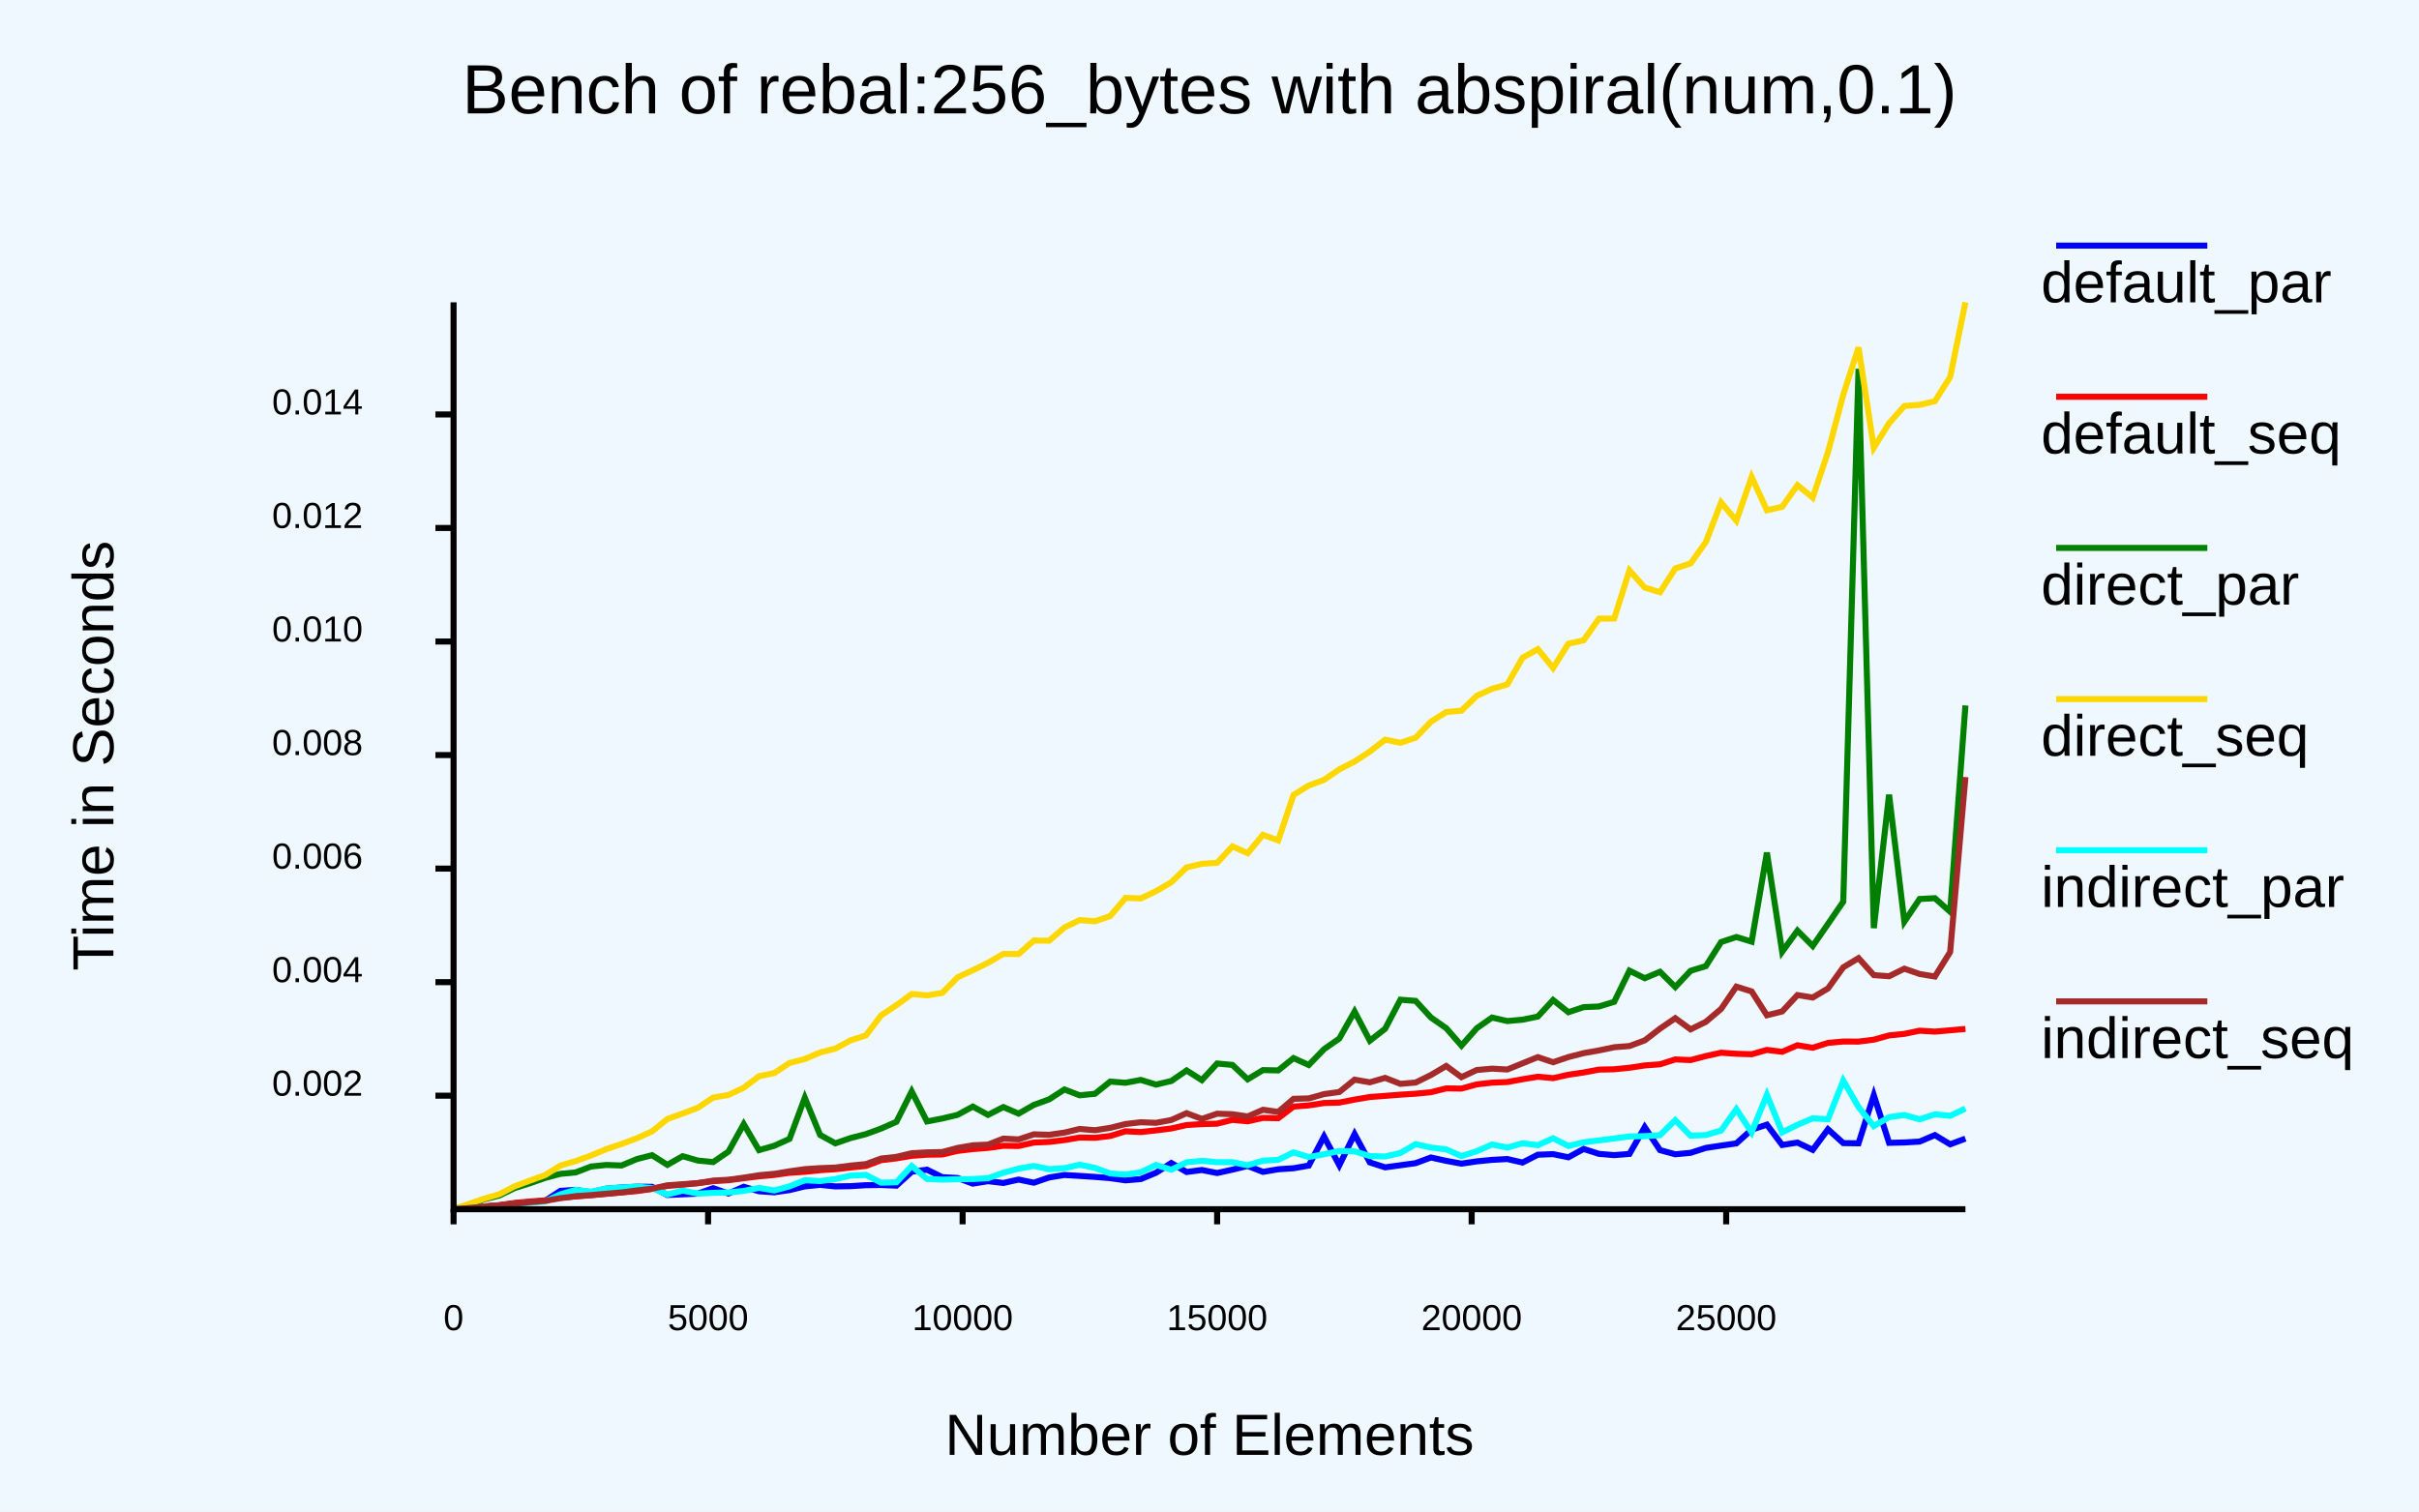
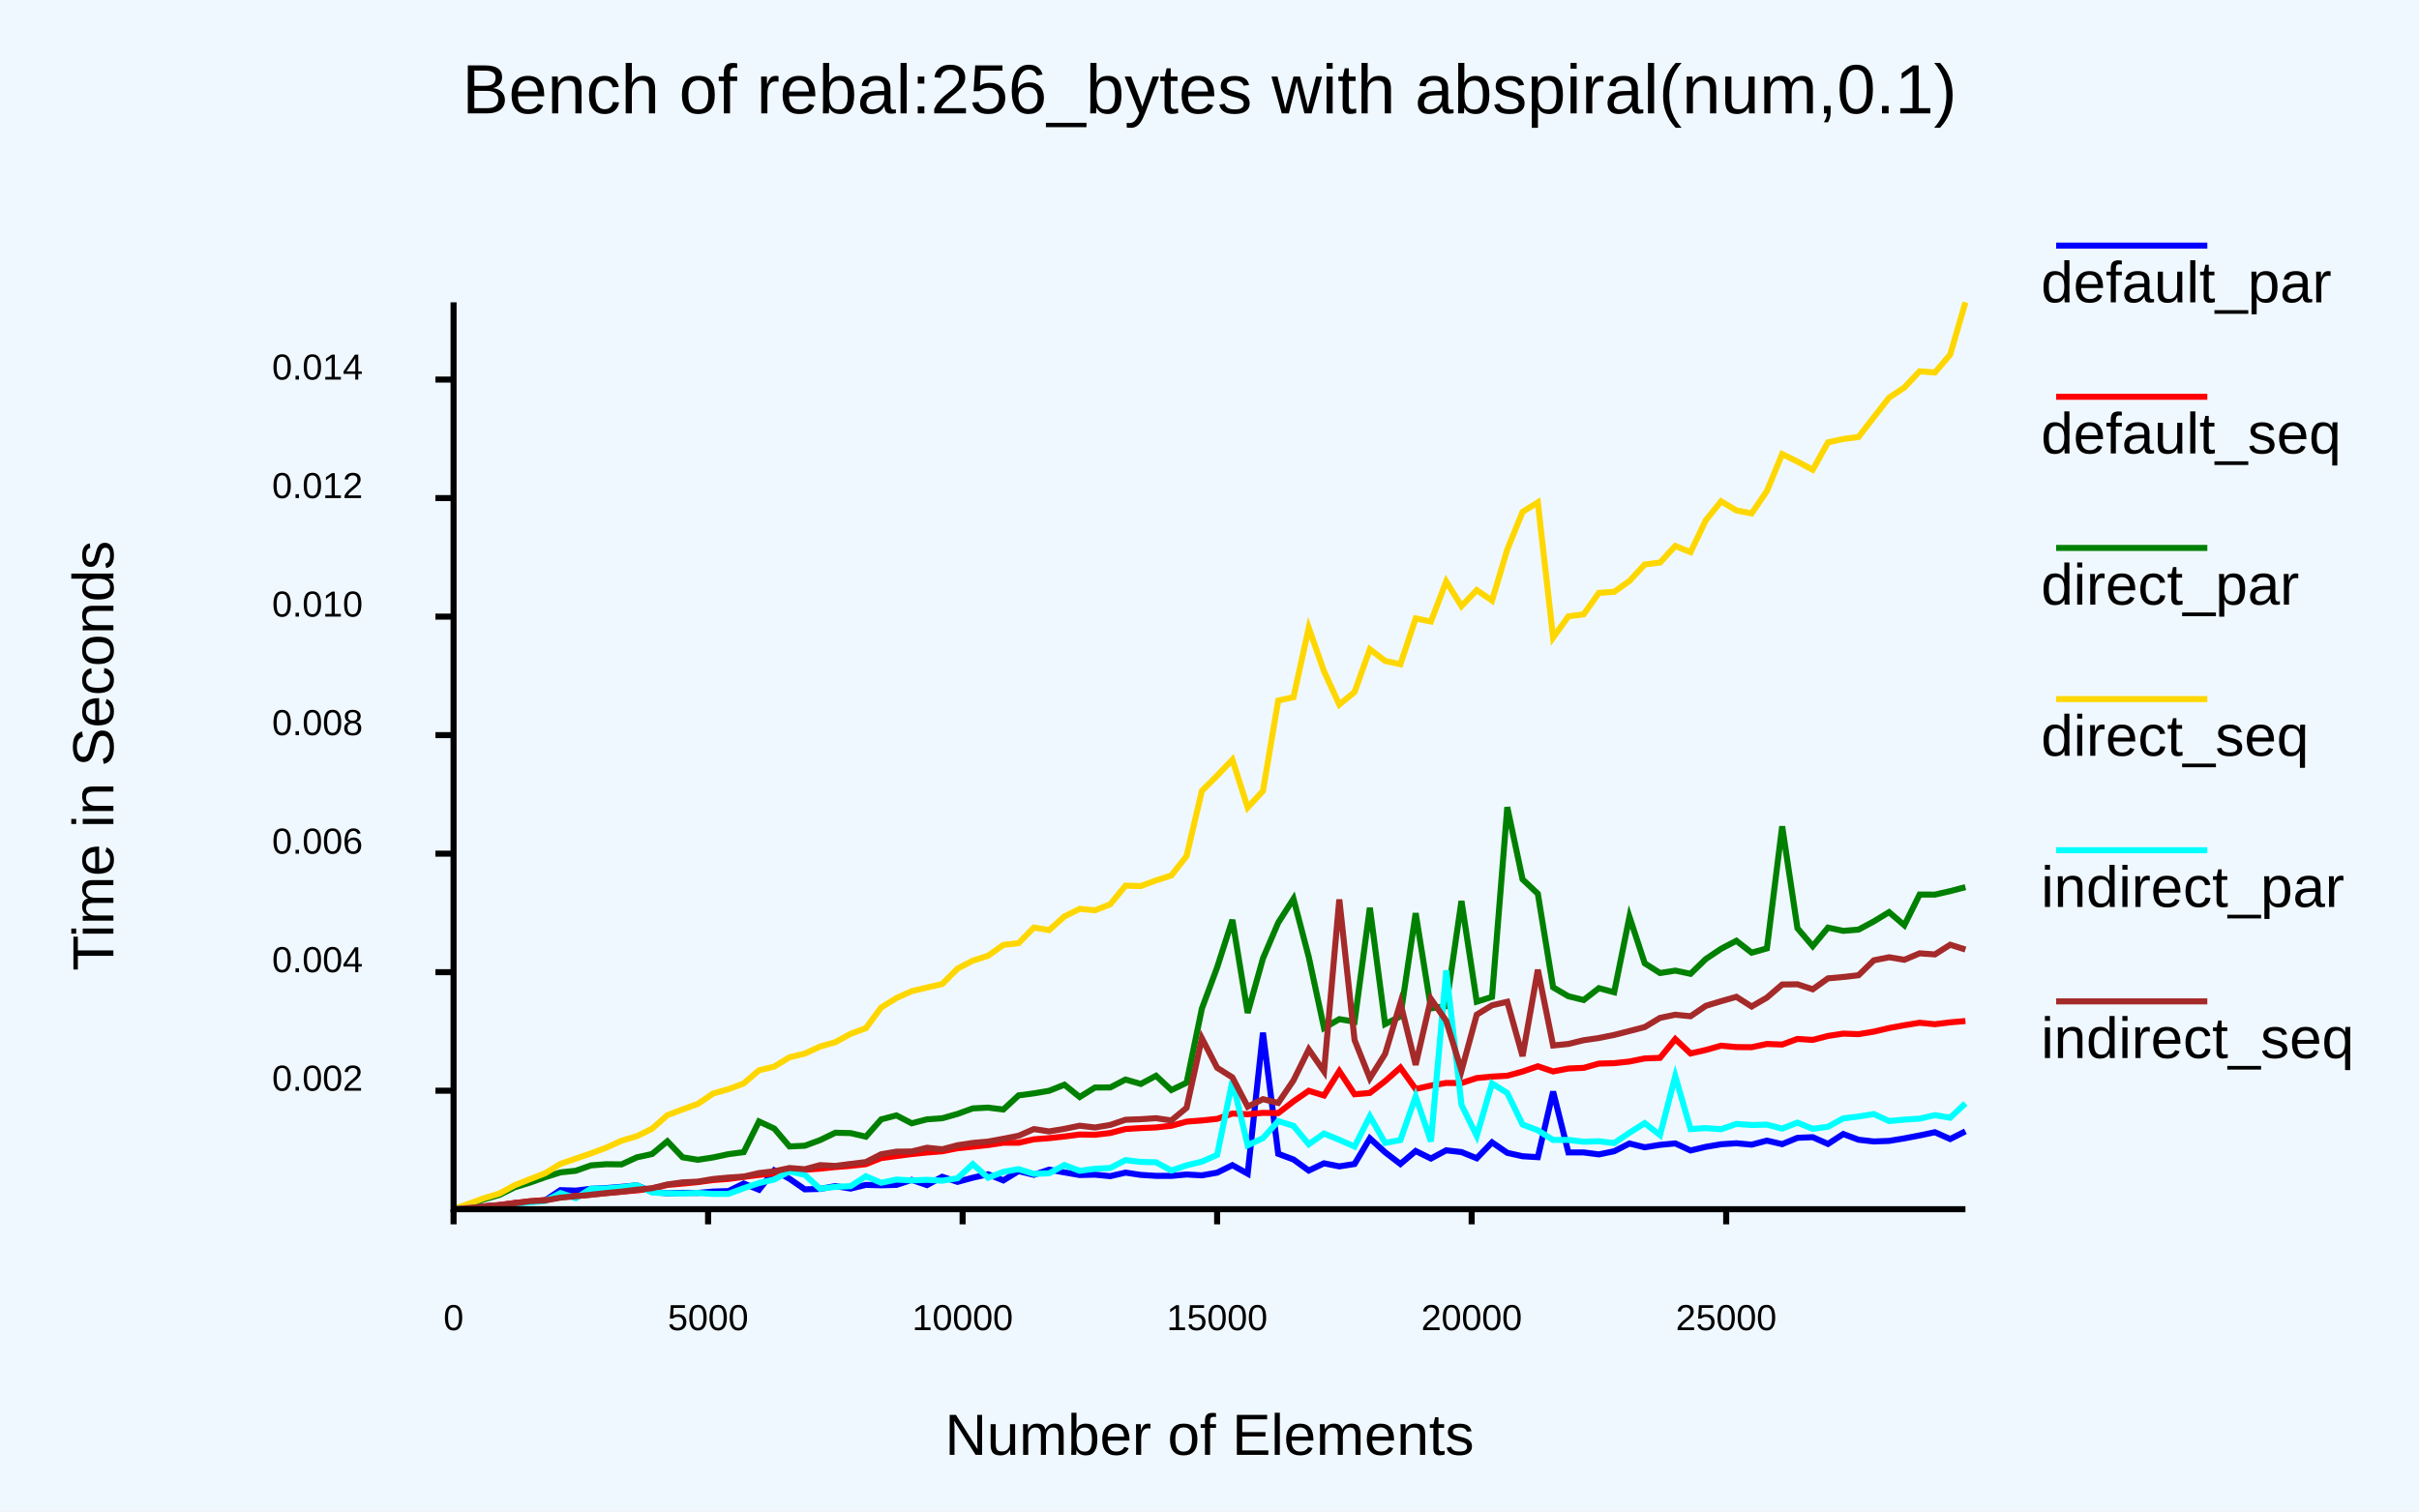
<svg xmlns="http://www.w3.org/2000/svg" class="poloto" height="500" viewBox="0 0 800 500" width="800">
  <rect class="poloto_background" fill="white" height="500" width="800" x="0" y="0" />
  <style>
.poloto {
font-family: "Arial";
stroke-width:2;
}
.poloto_text{fill: var(--poloto_fg_color,black);  }
.poloto_axis_lines{stroke: var(--poloto_fg_color,black);stoke-width:3;fill:none}
.poloto_background{fill: var(--poloto_bg_color,aliceblue); }
.poloto0stroke{stroke:  var(--poloto_color0,blue); }
.poloto1stroke{stroke:  var(--poloto_color1,red); }
.poloto2stroke{stroke:  var(--poloto_color2,green); }
.poloto3stroke{stroke:  var(--poloto_color3,gold); }
.poloto4stroke{stroke:  var(--poloto_color4,aqua); }
.poloto5stroke{stroke:  var(--poloto_color5,brown); }
.poloto6stroke{stroke:  var(--poloto_color6,lime); }
.poloto7stroke{stroke:  var(--poloto_color7,chocolate); }
.poloto0fill{fill:var(--poloto_color0,blue);}
.poloto1fill{fill:var(--poloto_color1,red);}
.poloto2fill{fill:var(--poloto_color2,green);}
.poloto3fill{fill:var(--poloto_color3,gold);}
.poloto4fill{fill:var(--poloto_color4,aqua);}
.poloto5fill{fill:var(--poloto_color5,brown);}
.poloto6fill{fill:var(--poloto_color6,lime);}
.poloto7fill{fill:var(--poloto_color7,chocolate);}
</style>
  <line class="poloto_axis_lines" stroke="black" x1="150" x2="150" y1="400" y2="405" />
  <text alignment-baseline="start" class="poloto_text" text-anchor="middle" x="150" y="440">
0
</text>
  <line class="poloto_axis_lines" stroke="black" x1="234.175" x2="234.175" y1="400" y2="405" />
  <text alignment-baseline="start" class="poloto_text" text-anchor="middle" x="234.175" y="440">
5000
</text>
  <line class="poloto_axis_lines" stroke="black" x1="318.35" x2="318.35" y1="400" y2="405" />
  <text alignment-baseline="start" class="poloto_text" text-anchor="middle" x="318.35" y="440">
10000
</text>
  <line class="poloto_axis_lines" stroke="black" x1="402.525" x2="402.525" y1="400" y2="405" />
  <text alignment-baseline="start" class="poloto_text" text-anchor="middle" x="402.525" y="440">
15000
</text>
  <line class="poloto_axis_lines" stroke="black" x1="486.7" x2="486.7" y1="400" y2="405" />
  <text alignment-baseline="start" class="poloto_text" text-anchor="middle" x="486.7" y="440">
20000
</text>
  <line class="poloto_axis_lines" stroke="black" x1="570.875" x2="570.875" y1="400" y2="405" />
  <text alignment-baseline="start" class="poloto_text" text-anchor="middle" x="570.875" y="440">
25000
</text>
-   <line class="poloto_axis_lines" stroke="black" x1="150" x2="144" y1="362.445" y2="362.445" />
-   <text alignment-baseline="middle" class="poloto_text" text-anchor="end" x="120" y="362.445">
+   <line class="poloto_axis_lines" stroke="black" x1="150" x2="144" y1="360.797" y2="360.797" />
+   <text alignment-baseline="middle" class="poloto_text" text-anchor="end" x="120" y="360.797">
0.002
</text>
-   <line class="poloto_axis_lines" stroke="black" x1="150" x2="144" y1="324.887" y2="324.887" />
-   <text alignment-baseline="middle" class="poloto_text" text-anchor="end" x="120" y="324.887">
+   <line class="poloto_axis_lines" stroke="black" x1="150" x2="144" y1="321.591" y2="321.591" />
+   <text alignment-baseline="middle" class="poloto_text" text-anchor="end" x="120" y="321.591">
0.004
</text>
-   <line class="poloto_axis_lines" stroke="black" x1="150" x2="144" y1="287.328" y2="287.328" />
-   <text alignment-baseline="middle" class="poloto_text" text-anchor="end" x="120" y="287.328">
+   <line class="poloto_axis_lines" stroke="black" x1="150" x2="144" y1="282.385" y2="282.385" />
+   <text alignment-baseline="middle" class="poloto_text" text-anchor="end" x="120" y="282.385">
0.006
</text>
-   <line class="poloto_axis_lines" stroke="black" x1="150" x2="144" y1="249.77" y2="249.77" />
-   <text alignment-baseline="middle" class="poloto_text" text-anchor="end" x="120" y="249.77">
+   <line class="poloto_axis_lines" stroke="black" x1="150" x2="144" y1="243.178" y2="243.178" />
+   <text alignment-baseline="middle" class="poloto_text" text-anchor="end" x="120" y="243.178">
0.008
</text>
-   <line class="poloto_axis_lines" stroke="black" x1="150" x2="144" y1="212.212" y2="212.212" />
-   <text alignment-baseline="middle" class="poloto_text" text-anchor="end" x="120" y="212.212">
+   <line class="poloto_axis_lines" stroke="black" x1="150" x2="144" y1="203.972" y2="203.972" />
+   <text alignment-baseline="middle" class="poloto_text" text-anchor="end" x="120" y="203.972">
0.010
</text>
-   <line class="poloto_axis_lines" stroke="black" x1="150" x2="144" y1="174.653" y2="174.653" />
-   <text alignment-baseline="middle" class="poloto_text" text-anchor="end" x="120" y="174.653">
+   <line class="poloto_axis_lines" stroke="black" x1="150" x2="144" y1="164.766" y2="164.766" />
+   <text alignment-baseline="middle" class="poloto_text" text-anchor="end" x="120" y="164.766">
0.012
</text>
-   <line class="poloto_axis_lines" stroke="black" x1="150" x2="144" y1="137.095" y2="137.095" />
-   <text alignment-baseline="middle" class="poloto_text" text-anchor="end" x="120" y="137.095">
+   <line class="poloto_axis_lines" stroke="black" x1="150" x2="144" y1="125.56" y2="125.56" />
+   <text alignment-baseline="middle" class="poloto_text" text-anchor="end" x="120" y="125.56">
0.014
</text>
  <text alignment-baseline="middle" class="poloto_text" font-size="large" text-anchor="start" x="675" y="100">
default_par
</text>
  <line class="poloto0stroke" x1="680" x2="730" y1="81.25" y2="81.25" />
-   <polyline class="poloto0stroke" fill="none" points="650,376.645 644.949,378.536 639.899,375.485 634.848,377.624 629.798,377.92 624.747,378.04 619.697,362.29 614.646,378.202 609.596,378.131 604.545,373.56 599.495,380.365 594.444,377.954 589.394,378.751 584.343,372.027 579.293,373.68 574.242,378.23 569.192,378.956 564.141,379.723 559.091,381.349 554.04,381.827 548.99,380.453 543.939,372.857 538.889,381.71 533.838,382.111 528.788,381.688 523.737,380.063 518.687,382.824 513.636,381.781 508.586,381.97 503.535,384.564 498.485,383.402 493.434,383.676 488.384,384.18 483.333,384.926 478.283,384.004 473.232,382.891 468.182,384.764 463.131,385.461 458.081,386.15 453.03,384.52 447.98,375.145 442.929,385.459 437.879,375.957 432.828,385.565 427.778,386.449 422.727,386.793 417.677,387.647 412.626,385.688 407.576,386.917 402.525,388.03 397.475,387.03 392.424,387.691 387.374,384.723 382.323,387.94 377.273,390.028 372.222,390.449 367.172,389.72 362.121,389.311 357.071,388.982 352.02,388.678 346.97,389.492 341.919,391.23 336.869,390.193 331.818,391.318 326.768,390.724 321.717,391.536 316.667,389.676 311.616,389.395 306.566,386.923 301.515,387.597 296.465,392.207 291.414,391.998 286.364,392.056 281.313,392.371 276.263,392.453 271.212,391.949 266.162,392.451 261.111,393.673 256.061,394.404 251.01,394.063 245.96,392.575 240.909,394.798 235.859,393.052 230.808,394.837 225.758,395.083 220.707,395.294 215.657,392.597 210.606,392.552 205.556,392.827 200.505,393.21 195.455,394.394 190.404,393.619 185.354,393.922 180.303,397.206 175.253,397.667 170.202,398.074 165.152,398.744 160.101,399.121 155.05,399.605 150,400 " stroke="black" />
+   <polyline class="poloto0stroke" fill="none" points="650,374.239 644.949,376.782 639.899,374.535 634.848,375.598 629.798,376.568 624.747,377.405 619.697,377.596 614.646,377.017 609.596,375.13 604.545,378.405 599.495,376.176 594.444,376.385 589.394,378.48 584.343,377.307 579.293,378.644 574.242,378.183 569.192,378.513 564.141,379.371 559.091,380.567 554.04,378.234 548.99,378.707 543.939,379.521 538.889,378.261 533.838,380.825 528.788,381.868 523.737,381.218 518.687,381.214 513.636,361.082 508.586,382.78 503.535,382.476 498.485,381.353 493.434,377.887 488.384,383.147 483.333,381.096 478.283,380.523 473.232,383.234 468.182,380.744 463.131,385.039 458.081,381.167 453.03,376.56 447.98,385.043 442.929,385.832 437.879,384.815 432.828,387.209 427.778,383.552 422.727,381.666 417.677,341.605 412.626,388.236 407.576,385.434 402.525,387.906 397.475,388.801 392.424,388.514 387.374,388.979 382.323,388.963 377.273,388.647 372.222,387.896 367.172,389.061 362.121,388.571 357.071,388.693 352.02,387.817 346.97,386.91 341.919,388.619 336.869,387.389 331.818,390.468 326.768,388.437 321.717,389.573 316.667,390.95 311.616,389.279 306.566,392.021 301.515,390.303 296.465,391.955 291.414,392.089 286.364,391.955 281.313,393.171 276.263,392.351 271.212,393.289 266.162,393.429 261.111,389.935 256.061,387.146 251.01,393.559 245.96,391.506 240.909,394.001 235.859,394.162 230.808,394.603 225.758,394.572 220.707,394.742 215.657,394.247 210.606,392.104 205.556,392.6 200.505,393.006 195.455,393.249 190.404,393.851 185.354,393.691 180.303,397.07 175.253,397.589 170.202,398.003 165.152,398.684 160.101,399.074 155.05,399.584 150,400 " stroke="black" />
  <text alignment-baseline="middle" class="poloto_text" font-size="large" text-anchor="start" x="675" y="150">
default_seq
</text>
  <line class="poloto1stroke" x1="680" x2="730" y1="131.25" y2="131.25" />
-   <polyline class="poloto1stroke" fill="none" points="650,340.376 644.949,340.813 639.899,341.249 634.848,340.948 629.798,341.991 624.747,342.51 619.697,343.92 614.646,344.553 609.596,344.529 604.545,344.984 599.495,346.593 594.444,345.765 589.394,347.924 584.343,347.309 579.293,348.738 574.242,348.579 569.192,348.228 564.141,349.342 559.091,350.664 554.04,350.452 548.99,352.064 543.939,352.436 538.889,353.205 533.838,353.712 528.788,353.826 523.737,354.773 518.687,355.521 513.636,356.646 508.586,356.174 503.535,357.003 498.485,357.931 493.434,358.136 488.384,358.706 483.333,360.094 478.283,360.037 473.232,361.299 468.182,361.787 463.131,362.106 458.081,362.506 453.03,362.884 447.98,363.737 442.929,364.733 437.879,364.873 432.828,365.659 427.778,366.051 422.727,369.892 417.677,369.795 412.626,370.922 407.576,370.447 402.525,371.7 397.475,371.843 392.424,372.154 387.374,373.294 382.323,373.926 377.273,374.48 372.222,374.223 367.172,375.782 362.121,376.383 357.071,376.288 352.02,377.133 346.97,377.736 341.919,377.949 336.869,379.084 331.818,379.012 326.768,379.716 321.717,380.105 316.667,380.712 311.616,381.892 306.566,381.96 301.515,382.331 296.465,383.181 291.414,383.777 286.364,385.699 281.313,386.192 276.263,386.762 271.212,387.091 266.162,387.62 261.111,387.946 256.061,388.663 251.01,389.114 245.96,389.743 240.909,390.413 235.859,390.711 230.808,391.384 225.758,391.891 220.707,392.293 215.657,393.289 210.606,394.006 205.556,394.429 200.505,394.909 195.455,395.372 190.404,395.763 185.354,396.182 180.303,397.07 175.253,397.449 170.202,397.923 165.152,398.645 160.101,399.07 155.05,399.558 150,400 " stroke="black" />
+   <polyline class="poloto1stroke" fill="none" points="650,337.753 644.949,338.186 639.899,338.805 634.848,338.32 629.798,339.149 624.747,340.072 619.697,341.261 614.646,342.095 609.596,341.914 604.545,342.685 599.495,343.999 594.444,343.673 589.394,345.525 584.343,345.335 579.293,346.407 574.242,346.364 569.192,345.907 564.141,347.324 559.091,348.486 554.04,343.72 548.99,349.928 543.939,350.122 538.889,351.146 533.838,351.689 528.788,351.829 523.737,353.241 518.687,353.461 513.636,354.422 508.586,352.718 503.535,354.457 498.485,355.845 493.434,356.136 488.384,356.612 483.333,358.267 478.283,358.236 473.232,359.1 468.182,360.223 463.131,353.161 458.081,357.631 453.03,361.533 447.98,361.978 442.929,354.33 437.879,362.38 432.828,360.822 427.778,364.317 422.727,368.214 417.677,368.12 412.626,368.598 407.576,368.352 402.525,370.119 397.475,370.641 392.424,371.03 387.374,372.401 382.323,372.948 377.273,373.163 372.222,373.468 367.172,374.789 362.121,375.367 357.071,375.291 352.02,375.938 346.97,376.498 341.919,376.876 336.869,378.019 331.818,378.009 326.768,378.775 321.717,379.316 316.667,379.83 311.616,380.836 306.566,381.235 301.515,381.755 296.465,382.415 291.414,383.077 286.364,385.096 281.313,385.655 276.263,386.053 271.212,386.577 266.162,386.936 261.111,387.323 256.061,388.133 251.01,388.66 245.96,389.304 240.909,389.976 235.859,390.354 230.808,391.037 225.758,391.529 220.707,391.966 215.657,393.152 210.606,393.765 205.556,394.213 200.505,394.68 195.455,395.174 190.404,395.615 185.354,396.025 180.303,396.946 175.253,397.419 170.202,397.923 165.152,398.596 160.101,399.027 155.05,399.538 150,400 " stroke="black" />
  <text alignment-baseline="middle" class="poloto_text" font-size="large" text-anchor="start" x="675" y="200">
direct_par
</text>
  <line class="poloto2stroke" x1="680" x2="730" y1="181.25" y2="181.25" />
-   <polyline class="poloto2stroke" fill="none" points="650,233.354 644.949,301.606 639.899,297.117 634.848,297.382 629.798,304.875 624.747,262.875 619.697,307.016 614.646,122.01 609.596,298.265 604.545,305.633 599.495,312.92 594.444,307.852 589.394,314.841 584.343,282.039 579.293,311.489 574.242,309.952 569.192,311.626 564.141,319.591 559.091,321.136 554.04,326.497 548.99,321.459 543.939,323.583 538.889,321.095 533.838,331.402 528.788,332.938 523.737,333.157 518.687,334.838 513.636,330.8 508.586,336.275 503.535,337.308 498.485,337.758 493.434,336.6 488.384,340.141 483.333,345.88 478.283,340.112 473.232,336.582 468.182,331.09 463.131,330.701 458.081,340.316 453.03,344.257 447.98,334.626 442.929,343.539 437.879,347.068 432.828,352.292 427.778,350.019 422.727,354.09 417.677,353.98 412.626,357.032 407.576,352.271 402.525,351.803 397.475,357.307 392.424,354.098 387.374,357.583 382.323,358.781 377.273,357.224 372.222,358.179 367.172,357.776 362.121,361.813 357.071,362.322 352.02,360.387 346.97,363.661 341.919,365.49 336.869,368.378 331.818,366.22 326.768,368.794 321.717,366.054 316.667,368.794 311.616,369.991 306.566,370.964 301.515,361.029 296.465,371.08 291.414,373.314 286.364,375.158 281.313,376.457 276.263,378.204 271.212,375.424 266.162,363.148 261.111,376.727 256.061,379.006 251.01,380.46 245.96,371.849 240.909,380.94 235.859,384.406 230.808,383.909 225.758,382.458 220.707,385.329 215.657,382.132 210.606,383.422 205.556,385.535 200.505,385.364 195.455,385.88 190.404,387.819 185.354,388.301 180.303,389.638 175.253,391.42 170.202,393.007 165.152,395.477 160.101,396.723 155.05,398.611 150,399.997 " stroke="black" />
+   <polyline class="poloto2stroke" fill="none" points="650,293.459 644.949,294.782 639.899,295.928 634.848,295.911 629.798,306.075 624.747,301.728 619.697,304.8 614.646,307.513 609.596,307.92 604.545,306.855 599.495,312.981 594.444,307.062 589.394,273.351 584.343,313.728 579.293,315.14 574.242,311.207 569.192,313.847 564.141,317.233 559.091,322.127 554.04,321.076 548.99,321.862 543.939,318.658 538.889,303.274 533.838,328.225 528.788,326.882 523.737,330.796 518.687,329.549 513.636,326.615 508.586,295.629 503.535,290.882 498.485,266.997 493.434,329.766 488.384,331.35 483.333,298.048 478.283,332.845 473.232,333.573 468.182,302.078 463.131,336.199 458.081,338.768 453.03,300.267 447.98,337.99 442.929,337.127 437.879,340.054 432.828,316.572 427.778,297.323 422.727,305.222 417.677,317.046 412.626,335.071 407.576,304.281 402.525,320.018 397.475,333.644 392.424,358.169 387.374,360.578 382.323,355.855 377.273,358.553 372.222,357.103 367.172,359.724 362.121,359.746 357.071,362.888 352.02,358.813 346.97,360.821 341.919,361.677 336.869,362.342 331.818,367.022 326.768,366.39 321.717,366.648 316.667,368.481 311.616,369.912 306.566,370.267 301.515,371.581 296.465,368.966 291.414,370.278 286.364,376.005 281.313,374.823 276.263,374.701 271.212,377.138 266.162,378.997 261.111,379.241 256.061,373.322 251.01,370.967 245.96,381.123 240.909,381.786 235.859,382.868 230.808,383.652 225.758,382.831 220.707,377.526 215.657,381.736 210.606,382.846 205.556,385.168 200.505,385.112 195.455,385.502 190.404,387.286 185.354,387.814 180.303,389.404 175.253,391.207 170.202,392.755 165.152,395.291 160.101,396.706 155.05,398.57 150,399.997 " stroke="black" />
  <text alignment-baseline="middle" class="poloto_text" font-size="large" text-anchor="start" x="675" y="250">
direct_seq
</text>
  <line class="poloto3stroke" x1="680" x2="730" y1="231.25" y2="231.25" />
-   <polyline class="poloto3stroke" fill="none" points="650,100 644.949,124.721 639.899,132.72 634.848,133.9 629.798,134.299 624.747,140.004 619.697,148.107 614.646,114.931 609.596,130.581 604.545,149.566 599.495,164.606 594.444,160.496 589.394,167.646 584.343,168.791 579.293,157.787 574.242,172.258 569.192,166.21 564.141,179.32 559.091,186.374 554.04,188.054 548.99,195.915 543.939,194.367 538.889,188.678 533.838,204.611 528.788,204.643 523.737,211.81 518.687,212.931 513.636,220.957 508.586,214.736 503.535,217.575 498.485,226.395 493.434,227.86 488.384,230.169 483.333,235.083 478.283,235.537 473.232,238.73 468.182,244.032 463.131,245.712 458.081,244.67 453.03,248.6 447.98,251.907 442.929,254.499 437.879,257.973 432.828,259.841 427.778,262.965 422.727,278.018 417.677,276.157 412.626,282.239 407.576,279.984 402.525,285.406 397.475,285.731 392.424,286.946 387.374,291.836 382.323,294.793 377.273,297.2 372.222,297.024 367.172,303.033 362.121,304.752 357.071,304.36 352.02,306.82 346.97,311.171 341.919,311.122 336.869,315.601 331.818,315.549 326.768,318.464 321.717,320.942 316.667,323.304 311.616,328.46 306.566,329.269 301.515,328.815 296.465,332.505 291.414,335.862 286.364,342.524 281.313,344.124 276.263,346.858 271.212,348.158 266.162,350.317 261.111,351.62 256.061,354.96 251.01,356.007 245.96,359.804 240.909,362.214 235.859,363.052 230.808,366.427 225.758,368.349 220.707,370.149 215.657,374.241 210.606,376.527 205.556,378.41 200.505,380.135 195.455,382.24 190.404,384.064 185.354,385.558 180.303,388.694 175.253,390.527 170.202,392.404 165.152,395.03 160.101,396.512 155.05,398.27 150,399.999 " stroke="black" />
+   <polyline class="poloto3stroke" fill="none" points="650,100 644.949,117.316 639.899,123.22 634.848,122.821 629.798,128.182 624.747,131.55 619.697,138 614.646,144.543 609.596,145.215 604.545,146.331 599.495,155.406 594.444,152.692 589.394,150.2 584.343,162.422 579.293,169.834 574.242,168.836 569.192,165.841 564.141,172.09 559.091,182.655 554.04,180.604 548.99,186.09 543.939,186.722 538.889,192.172 533.838,195.77 528.788,196.123 523.737,203.219 518.687,203.882 513.636,210.916 508.586,166.179 503.535,169.322 498.485,181.779 493.434,198.664 488.384,195.211 483.333,200.499 478.283,192.336 473.232,205.593 468.182,204.58 463.131,219.738 458.081,218.619 453.03,214.771 447.98,228.912 442.929,233.056 437.879,222.077 432.828,207.687 427.778,230.645 422.727,231.728 417.677,261.656 412.626,267.107 407.576,251.292 402.525,256.591 397.475,261.619 392.424,283.175 387.374,289.602 382.323,291.23 377.273,293.104 372.222,292.971 367.172,299.13 362.121,301.13 357.071,300.65 352.02,303.145 346.97,307.666 341.919,306.822 336.869,311.992 331.818,312.565 326.768,316.146 321.717,317.784 316.667,320.411 311.616,325.494 306.566,326.67 301.515,327.871 296.465,330.142 291.414,333.268 286.364,340.116 281.313,341.976 276.263,344.74 271.212,346.187 266.162,348.515 261.111,349.733 256.061,352.809 251.01,354.05 245.96,358.381 240.909,360.296 235.859,361.717 230.808,365.141 225.758,366.969 220.707,368.893 215.657,373.369 210.606,375.845 205.556,377.34 200.505,379.643 195.455,381.529 190.404,383.253 185.354,384.994 180.303,388.094 175.253,390.062 170.202,392.056 165.152,394.818 160.101,396.331 155.05,398.194 150,399.996 " stroke="black" />
  <text alignment-baseline="middle" class="poloto_text" font-size="large" text-anchor="start" x="675" y="300">
indirect_par
</text>
  <line class="poloto4stroke" x1="680" x2="730" y1="281.25" y2="281.25" />
-   <polyline class="poloto4stroke" fill="none" points="650,366.709 644.949,369.093 639.899,368.604 634.848,370.266 629.798,368.833 624.747,369.546 619.697,372.503 614.646,366.202 609.596,357.446 604.545,370.242 599.495,369.932 594.444,372.097 589.394,374.585 584.343,362.143 579.293,374.594 574.242,366.903 569.192,373.975 564.141,375.46 559.091,375.68 554.04,370.534 548.99,375.515 543.939,375.844 538.889,375.916 533.838,376.609 528.788,377.241 523.737,377.858 518.687,379.074 513.636,376.537 508.586,378.819 503.535,378.189 498.485,379.598 493.434,378.605 488.384,380.809 483.333,382.424 478.283,380.21 473.232,379.596 468.182,378.476 463.131,381.403 458.081,382.565 453.03,382.42 447.98,380.841 442.929,380.755 437.879,381.825 432.828,382.741 427.778,381.194 422.727,383.672 417.677,383.949 412.626,385.45 407.576,384.456 402.525,384.447 397.475,383.993 392.424,384.478 387.374,386.929 382.323,385.366 377.273,387.768 372.222,388.544 367.172,388.175 362.121,386.338 357.071,385.281 352.02,386.424 346.97,386.764 341.919,385.693 336.869,386.577 331.818,387.933 326.768,389.739 321.717,390.012 316.667,390.079 311.616,390.215 306.566,389.993 301.515,385.712 296.465,391.078 291.414,391.225 286.364,388.642 281.313,388.883 276.263,390.02 271.212,390.689 266.162,390.406 261.111,392.44 256.061,393.791 251.01,392.942 245.96,393.955 240.909,394.453 235.859,394.599 230.808,394.828 225.758,393.867 220.707,395.128 215.657,393.023 210.606,392.534 205.556,392.833 200.505,393.153 195.455,394.207 190.404,393.601 185.354,395.079 180.303,397.414 175.253,397.873 170.202,398.268 165.152,398.879 160.101,399.215 155.05,399.661 150,400 " stroke="black" />
+   <polyline class="poloto4stroke" fill="none" points="650,364.981 644.949,369.738 639.899,368.884 634.848,370.049 629.798,370.366 624.747,370.834 619.697,368.519 614.646,369.328 609.596,369.948 604.545,372.722 599.495,373.409 594.444,371.355 589.394,373.345 584.343,372.015 579.293,372.141 574.242,371.784 569.192,373.553 564.141,373.165 559.091,373.491 554.04,355.988 548.99,375.468 543.939,371.541 538.889,374.7 533.838,378.119 528.788,377.521 523.737,377.672 518.687,377.071 513.636,377.103 508.586,373.902 503.535,371.981 498.485,361.568 493.434,358.4 488.384,375.727 483.333,365.442 478.283,321.005 473.232,377.579 468.182,362.71 463.131,377.13 458.081,378.064 453.03,369.243 447.98,379.27 442.929,377.045 437.879,374.971 432.828,378.515 427.778,372.425 422.727,370.858 417.677,376.486 412.626,378.869 407.576,357.593 402.525,382.036 397.475,384.262 392.424,385.492 387.374,387.188 382.323,384.478 377.273,384.357 372.222,383.757 367.172,386.355 362.121,386.618 357.071,387.291 352.02,385.391 346.97,388.123 341.919,388.311 336.869,386.739 331.818,387.635 326.768,389.6 321.717,385.088 316.667,389.76 311.616,390.569 306.566,390.278 301.515,390.484 296.465,390.186 291.414,391.248 286.364,389.099 281.313,392.369 276.263,392.609 271.212,393.216 266.162,388.633 261.111,387.483 256.061,390.18 251.01,391.344 245.96,393.07 240.909,394.915 235.859,394.952 230.808,394.617 225.758,394.786 220.707,394.747 215.657,394.461 210.606,392.079 205.556,392.722 200.505,393.139 195.455,393.204 190.404,396.346 185.354,394.655 180.303,397.281 175.253,397.745 170.202,398.166 165.152,398.807 160.101,399.189 155.05,399.643 150,399.999 " stroke="black" />
  <text alignment-baseline="middle" class="poloto_text" font-size="large" text-anchor="start" x="675" y="350">
indirect_seq
</text>
  <line class="poloto5stroke" x1="680" x2="730" y1="331.25" y2="331.25" />
-   <polyline class="poloto5stroke" fill="none" points="650,257.057 644.949,314.915 639.899,323.027 634.848,322.189 629.798,320.43 624.747,322.931 619.697,322.564 614.646,316.94 609.596,319.975 604.545,326.975 599.495,329.977 594.444,329.157 589.394,334.586 584.343,335.846 579.293,327.957 574.242,326.379 569.192,333.747 564.141,338.02 559.091,340.5 554.04,336.81 548.99,340.266 543.939,344.153 538.889,346.024 533.838,346.422 528.788,347.479 523.737,348.373 518.687,349.671 513.636,351.382 508.586,349.69 503.535,351.734 498.485,353.786 493.434,353.503 488.384,353.957 483.333,356.313 478.283,352.622 473.232,355.603 468.182,358.095 463.131,358.528 458.081,356.558 453.03,358.022 447.98,357.147 442.929,361.227 437.879,361.921 432.828,363.345 427.778,363.485 422.727,367.81 417.677,367.109 412.626,369.316 407.576,368.575 402.525,368.404 397.475,370.121 392.424,368.238 387.374,370.48 382.323,371.421 377.273,371.234 372.222,371.817 367.172,373.086 362.121,373.87 357.071,373.448 352.02,374.655 346.97,375.381 341.919,375.229 336.869,376.901 331.818,376.643 326.768,378.622 321.717,378.857 316.667,379.726 311.616,381.075 306.566,381.193 301.515,381.486 296.465,382.675 291.414,383.234 286.364,385.081 281.313,385.565 276.263,386.226 271.212,386.41 266.162,386.749 261.111,387.466 256.061,388.29 251.01,388.751 245.96,389.57 240.909,390.246 235.859,390.546 230.808,391.361 225.758,391.737 220.707,392.087 215.657,393.22 210.606,393.796 205.556,394.453 200.505,394.88 195.455,395.333 190.404,395.703 185.354,396.35 180.303,397.234 175.253,397.66 170.202,398.175 165.152,398.777 160.101,399.167 155.05,399.616 150,399.999 " stroke="black" />
+   <polyline class="poloto5stroke" fill="none" points="650,314.101 644.949,312.514 639.899,315.721 634.848,315.355 629.798,317.488 624.747,316.657 619.697,317.668 614.646,322.606 609.596,323.182 604.545,323.634 599.495,327.248 594.444,325.595 589.394,325.662 584.343,330.01 579.293,332.946 574.242,329.745 569.192,331.19 564.141,332.726 559.091,336.163 554.04,335.663 548.99,336.707 543.939,339.745 538.889,341.06 533.838,342.341 528.788,343.368 523.737,344.098 518.687,345.335 513.636,345.832 508.586,320.779 503.535,349.366 498.485,331.389 493.434,332.549 488.384,335.63 483.333,354.186 478.283,337.668 473.232,330.43 468.182,352.255 463.131,331.757 458.081,348.629 453.03,356.695 447.98,344.031 442.929,297.535 437.879,354.42 432.828,347.144 427.778,357.383 422.727,364.839 417.677,363.604 412.626,366.081 407.576,356.4 402.525,353.211 397.475,343.445 392.424,366.451 387.374,370.63 382.323,369.894 377.273,370.224 372.222,370.408 367.172,372.119 362.121,372.963 357.071,372.378 352.02,373.417 346.97,374.262 341.919,373.494 336.869,375.703 331.818,376.692 326.768,377.624 321.717,378.075 316.667,378.839 311.616,380.174 306.566,379.664 301.515,380.895 296.465,380.966 291.414,381.816 286.364,384.401 281.313,385.022 276.263,385.684 271.212,385.415 266.162,386.779 261.111,386.374 256.061,387.446 251.01,388.046 245.96,389.205 240.909,389.54 235.859,390.002 230.808,390.872 225.758,391.117 220.707,391.81 215.657,393.055 210.606,393.548 205.556,394.171 200.505,394.642 195.455,395.219 190.404,395.699 185.354,396.178 180.303,397.088 175.253,397.337 170.202,398.051 165.152,398.703 160.101,399.135 155.05,399.593 150,399.999 " stroke="black" />
  <text alignment-baseline="start" class="poloto_text" font-size="x-large" text-anchor="middle" x="400" y="37.5">
Bench of rebal:256_bytes with abspiral(num,0.1)
</text>
  <text alignment-baseline="start" class="poloto_text" font-size="large" text-anchor="middle" x="400" y="481.25">
Number of Elements
</text>
  <text alignment-baseline="start" class="poloto_text" font-size="large" text-anchor="middle" transform="rotate(-90,37.5,250)" x="37.5" y="250">
Time in Seconds
</text>
  <path class="poloto_axis_lines" d="M150,100 L150,400 L650,400" stroke="black" />
</svg>
